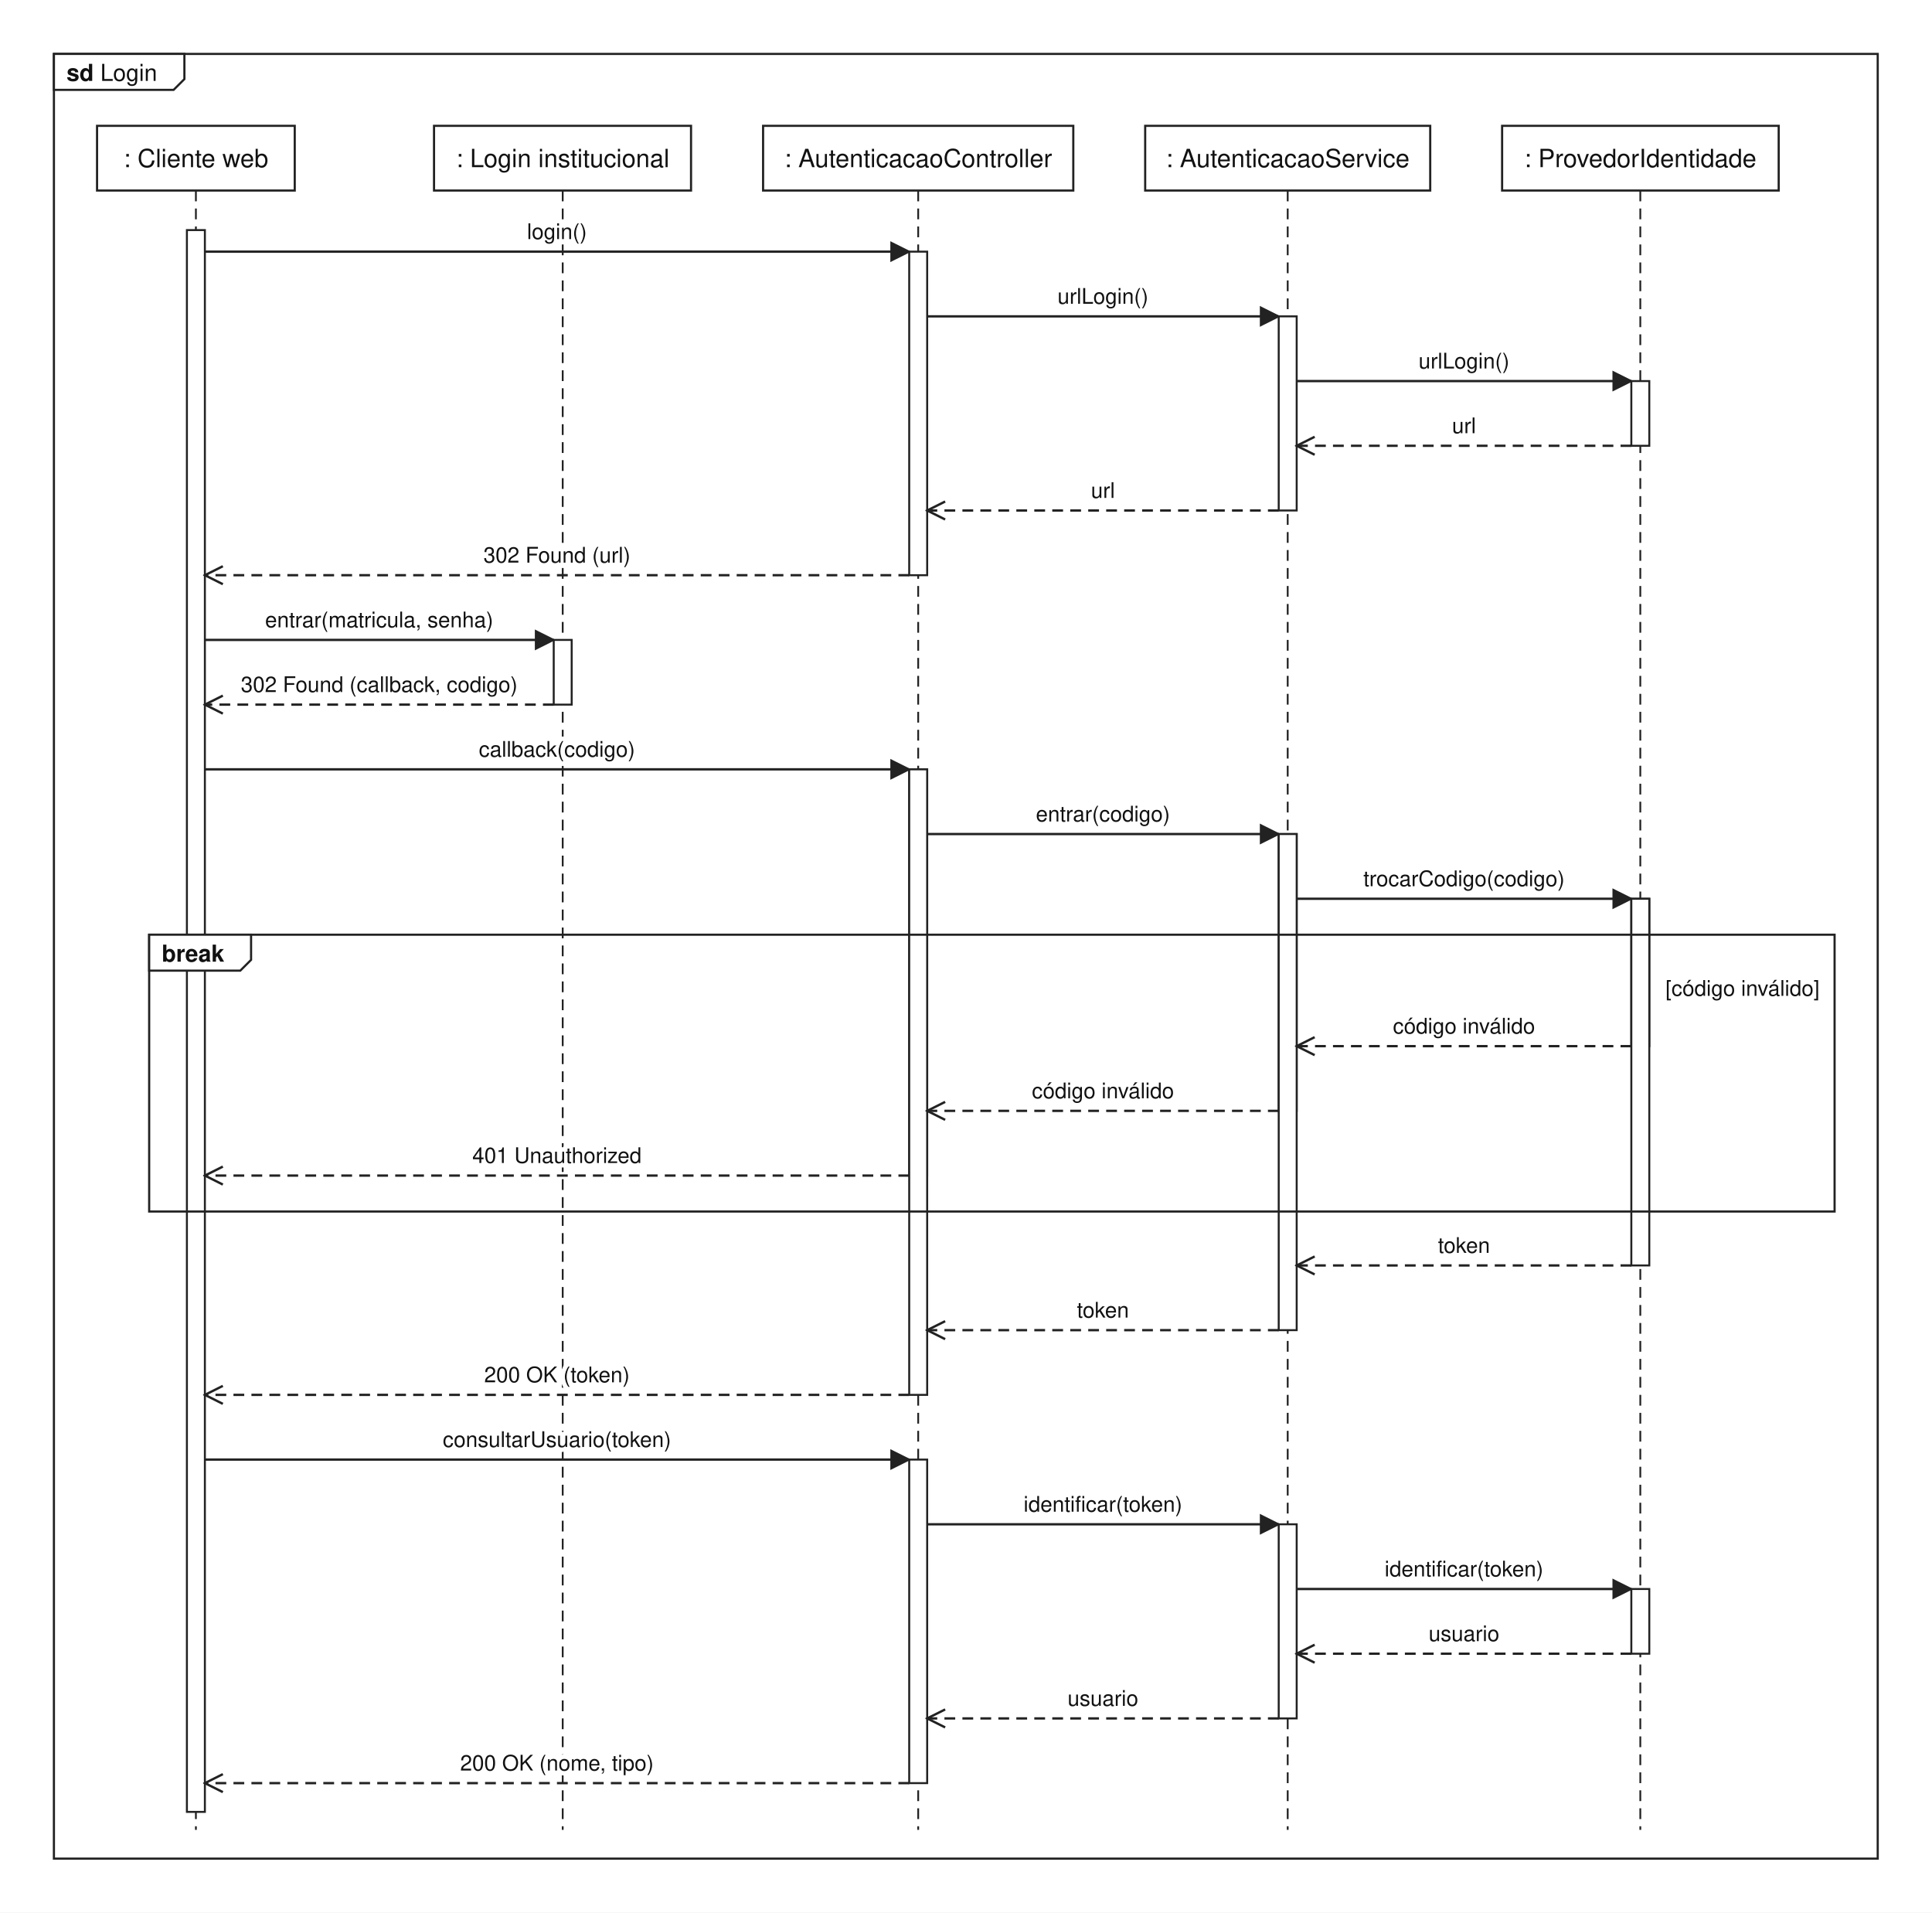
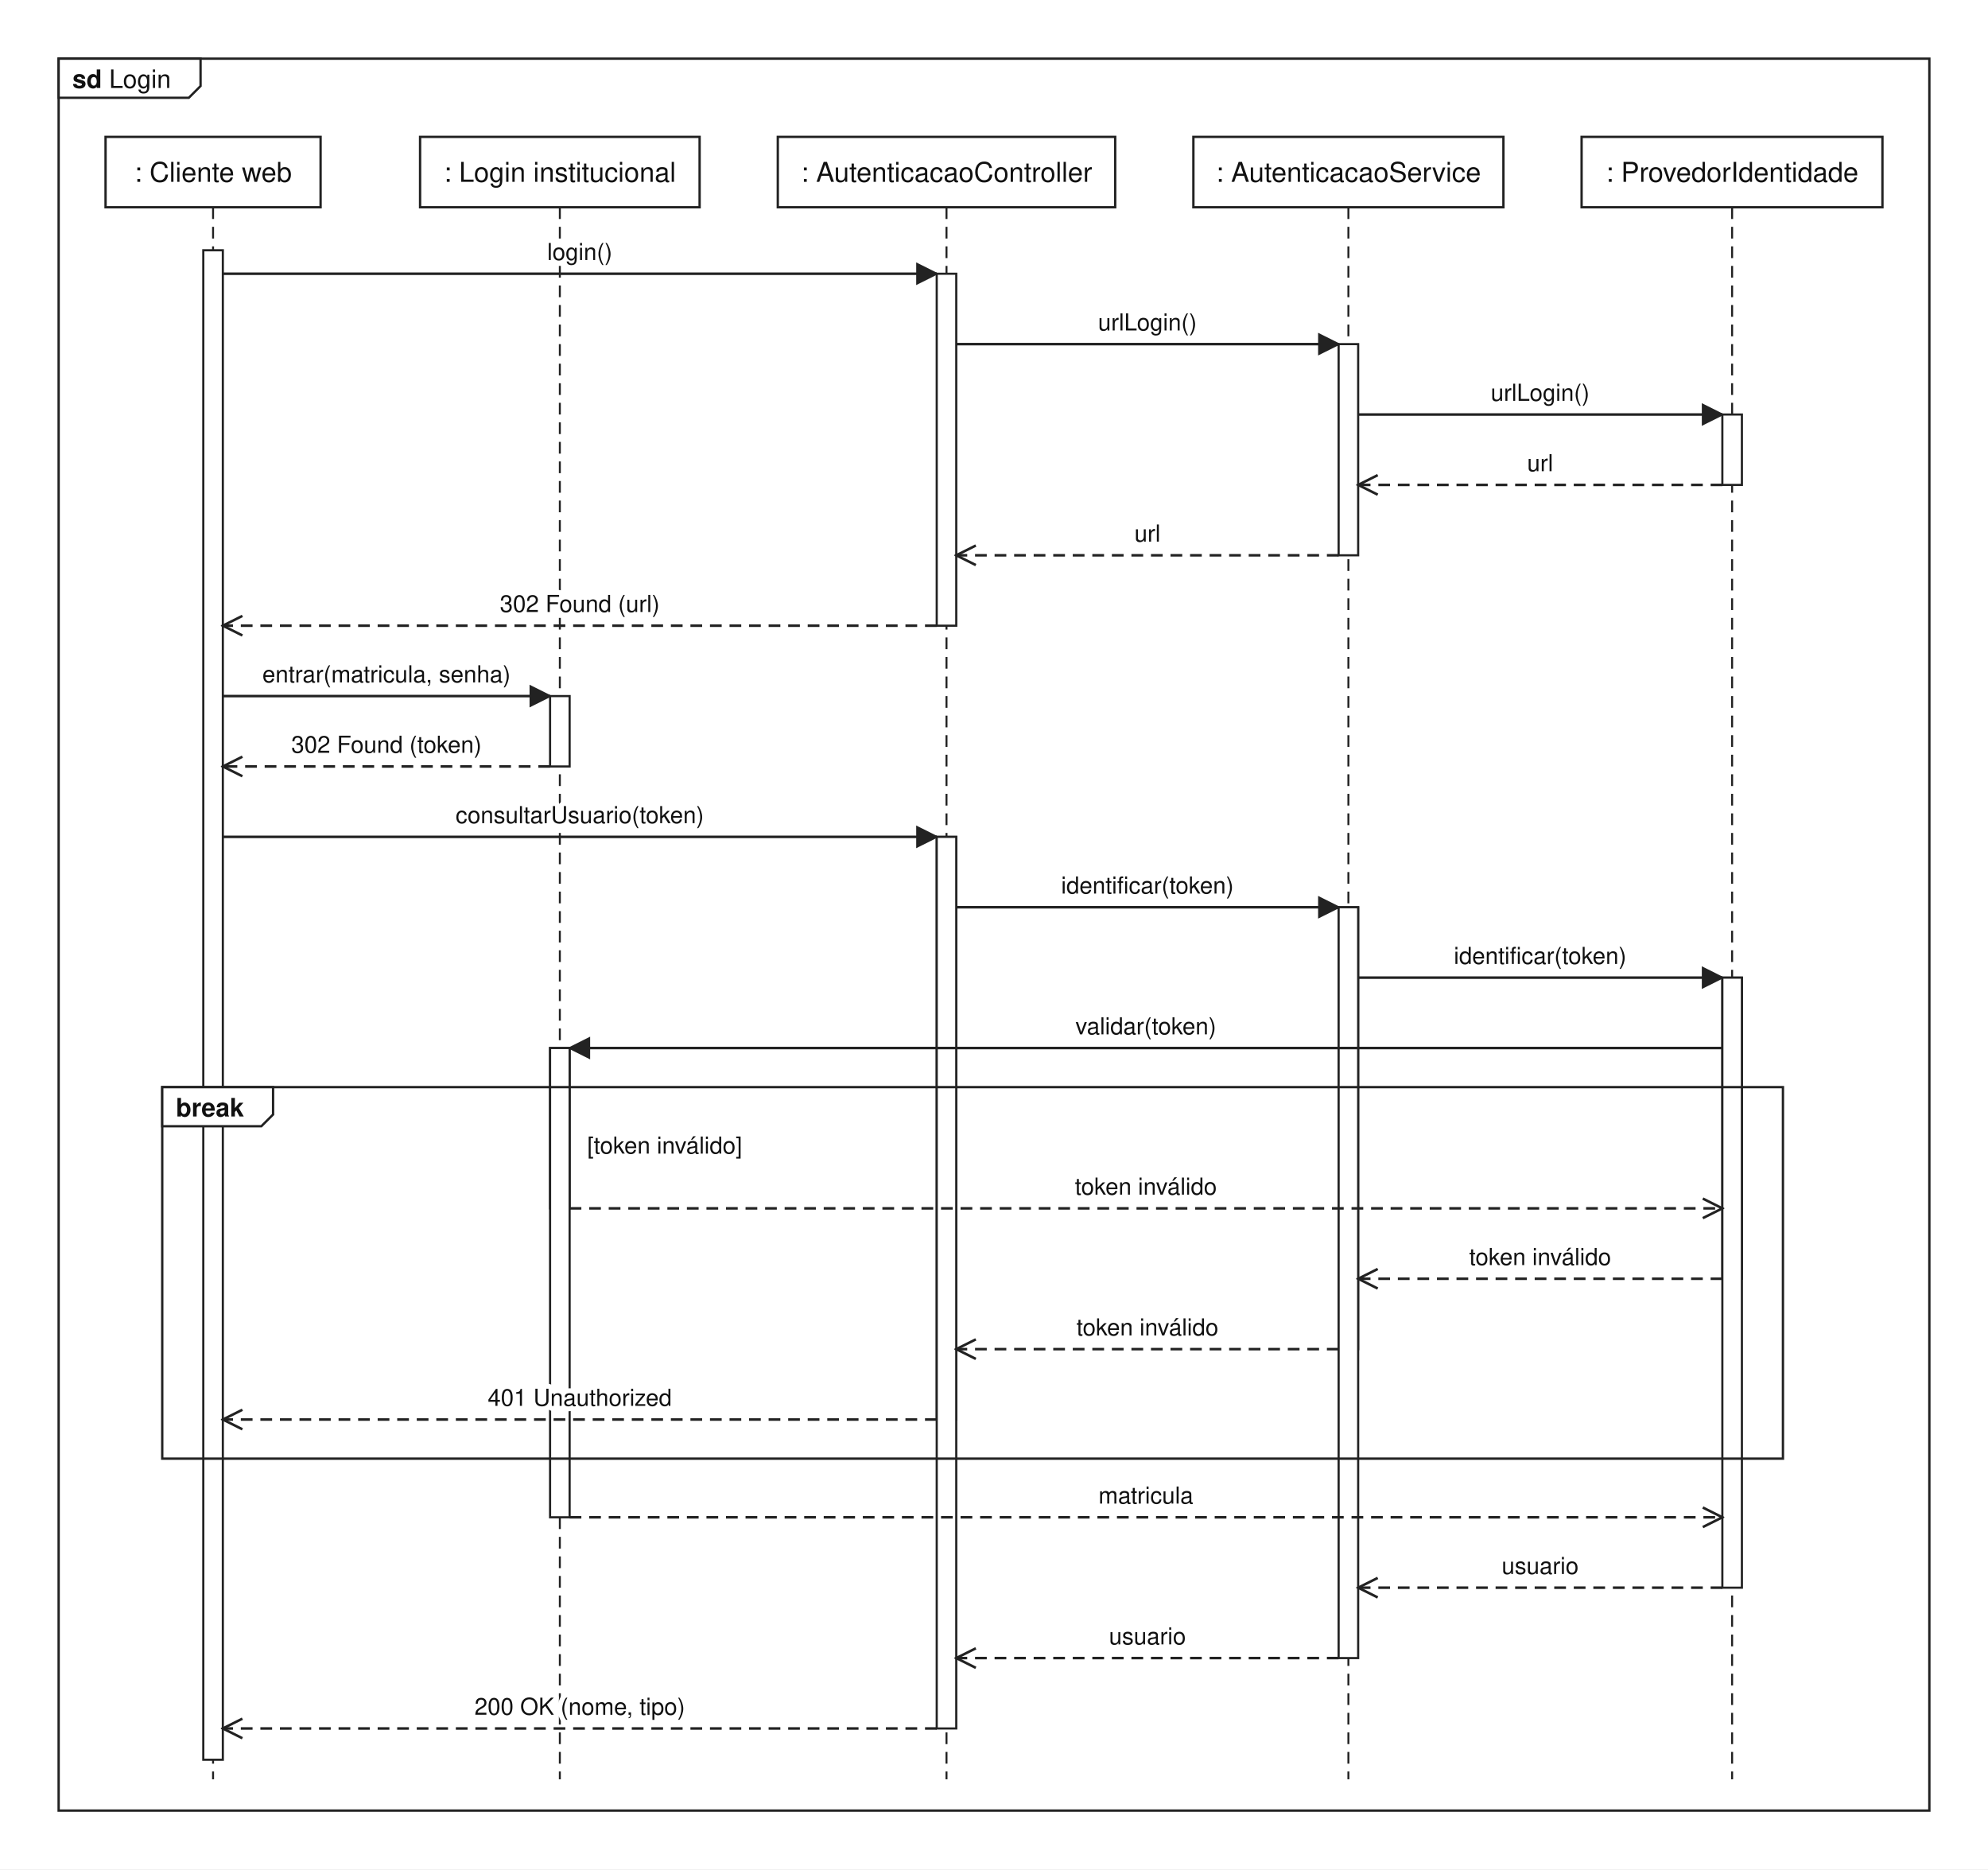
- <svg xmlns="http://www.w3.org/2000/svg" width="1075" height="1064" viewBox="0 0 1075 1064" font-family="Helvetica, Arial, 'Liberation Sans', sans-serif">
+ <svg xmlns="http://www.w3.org/2000/svg" width="1017" height="956" viewBox="0 0 1017 956" font-family="Helvetica, Arial, 'Liberation Sans', sans-serif">
  <defs>
    <marker id="seta" viewBox="0 0 12 12" refX="11" refY="6" markerWidth="12" markerHeight="12" orient="auto-start-reverse" markerUnits="userSpaceOnUse">
      <path d="M1,1 L11,6 L1,11" fill="none" stroke="#222" stroke-width="1.3" />
    </marker>
    <marker id="seta_cheia" viewBox="0 0 12 12" refX="11" refY="6" markerWidth="12" markerHeight="12" orient="auto-start-reverse" markerUnits="userSpaceOnUse">
      <path d="M1,1 L11,6 L1,11 Z" fill="#222" stroke="#222" stroke-width="1" />
    </marker>
    <marker id="triangulo" viewBox="0 0 16 16" refX="15" refY="8" markerWidth="16" markerHeight="16" orient="auto-start-reverse" markerUnits="userSpaceOnUse">
      <path d="M1,1 L15,8 L1,15 Z" fill="#fff" stroke="#222" stroke-width="1.3" />
    </marker>
    <marker id="losango" viewBox="0 0 22 12" refX="21" refY="6" markerWidth="22" markerHeight="12" orient="auto-start-reverse" markerUnits="userSpaceOnUse">
      <path d="M1,6 L11,1 L21,6 L11,11 Z" fill="#222" stroke="#222" stroke-width="1.2" />
    </marker>
    <marker id="losango_vazio" viewBox="0 0 22 12" refX="21" refY="6" markerWidth="22" markerHeight="12" orient="auto-start-reverse" markerUnits="userSpaceOnUse">
      <path d="M1,6 L11,1 L21,6 L11,11 Z" fill="#fff" stroke="#222" stroke-width="1.2" />
    </marker>
  </defs>
-   <rect width="1075" height="1064" fill="#fff" />
-   <rect x="30.0" y="30.0" width="1014.8" height="1004.0" fill="none" stroke="#222" stroke-width="1.2" />
+   <rect width="1017" height="956" fill="#fff" />
+   <rect x="30.0" y="30.0" width="957.0" height="896.0" fill="none" stroke="#222" stroke-width="1.2" />
  <path d="M30.0,30.0 H102.6 V44.0 L96.6,50.0 H30.0 Z" fill="#fff" stroke="#222" stroke-width="1.2" />
  <text x="37.0" y="45.0" font-size="13" text-anchor="start" font-weight="bold" font-style="normal" fill="#111">sd</text>
  <text x="55.8" y="45.0" font-size="13" text-anchor="start" font-weight="normal" font-style="normal" fill="#111">Login</text>
-   <line x1="109.0" y1="106.0" x2="109.0" y2="1018.0" stroke="#222" stroke-width="1" stroke-dasharray="6,4" />
-   <line x1="313.1" y1="106.0" x2="313.1" y2="1018.0" stroke="#222" stroke-width="1" stroke-dasharray="6,4" />
-   <line x1="510.9" y1="106.0" x2="510.9" y2="1018.0" stroke="#222" stroke-width="1" stroke-dasharray="6,4" />
-   <line x1="716.5" y1="106.0" x2="716.5" y2="1018.0" stroke="#222" stroke-width="1" stroke-dasharray="6,4" />
-   <line x1="912.7" y1="106.0" x2="912.7" y2="1018.0" stroke="#222" stroke-width="1" stroke-dasharray="6,4" />
+   <line x1="109.0" y1="106.0" x2="109.0" y2="910.0" stroke="#222" stroke-width="1" stroke-dasharray="6,4" />
+   <line x1="286.4" y1="106.0" x2="286.4" y2="910.0" stroke="#222" stroke-width="1" stroke-dasharray="6,4" />
+   <line x1="484.2" y1="106.0" x2="484.2" y2="910.0" stroke="#222" stroke-width="1" stroke-dasharray="6,4" />
+   <line x1="689.8" y1="106.0" x2="689.8" y2="910.0" stroke="#222" stroke-width="1" stroke-dasharray="6,4" />
+   <line x1="886.1" y1="106.0" x2="886.1" y2="910.0" stroke="#222" stroke-width="1" stroke-dasharray="6,4" />
  <rect x="54.0" y="70.0" width="110.0" height="36.0" fill="#fff" stroke="#222" stroke-width="1.2" />
  <text x="109.0" y="93.0" font-size="14" text-anchor="middle" font-weight="normal" font-style="normal" fill="#111">: Cliente web</text>
-   <rect x="241.5" y="70.0" width="143.0" height="36.0" fill="#fff" stroke="#222" stroke-width="1.2" />
-   <text x="313.1" y="93.0" font-size="14" text-anchor="middle" font-weight="normal" font-style="normal" fill="#111">: Login institucional</text>
-   <rect x="424.6" y="70.0" width="172.6" height="36.0" fill="#fff" stroke="#222" stroke-width="1.2" />
-   <text x="510.9" y="93.0" font-size="14" text-anchor="middle" font-weight="normal" font-style="normal" fill="#111">: AutenticacaoController</text>
-   <rect x="637.2" y="70.0" width="158.6" height="36.0" fill="#fff" stroke="#222" stroke-width="1.2" />
-   <text x="716.5" y="93.0" font-size="14" text-anchor="middle" font-weight="normal" font-style="normal" fill="#111">: AutenticacaoService</text>
-   <rect x="835.8" y="70.0" width="153.9" height="36.0" fill="#fff" stroke="#222" stroke-width="1.2" />
-   <text x="912.7" y="93.0" font-size="14" text-anchor="middle" font-weight="normal" font-style="normal" fill="#111">: ProvedorIdentidade</text>
-   <rect x="907.7" y="212.0" width="10.0" height="36.0" fill="#fff" stroke="#222" stroke-width="1.1" />
-   <rect x="711.5" y="176.0" width="10.0" height="108.0" fill="#fff" stroke="#222" stroke-width="1.1" />
-   <rect x="505.9" y="140.0" width="10.0" height="180.0" fill="#fff" stroke="#222" stroke-width="1.1" />
-   <rect x="308.1" y="356.0" width="10.0" height="36.0" fill="#fff" stroke="#222" stroke-width="1.1" />
-   <rect x="907.7" y="500.0" width="10.0" height="82.0" fill="#fff" stroke="#222" stroke-width="1.1" />
-   <rect x="711.5" y="464.0" width="10.0" height="154.0" fill="#fff" stroke="#222" stroke-width="1.1" />
-   <rect x="505.9" y="428.0" width="10.0" height="226.0" fill="#fff" stroke="#222" stroke-width="1.1" />
-   <rect x="907.7" y="500.0" width="10.0" height="204.0" fill="#fff" stroke="#222" stroke-width="1.1" />
-   <rect x="711.5" y="464.0" width="10.0" height="276.0" fill="#fff" stroke="#222" stroke-width="1.1" />
-   <rect x="505.9" y="428.0" width="10.0" height="348.0" fill="#fff" stroke="#222" stroke-width="1.1" />
-   <rect x="907.7" y="884.0" width="10.0" height="36.0" fill="#fff" stroke="#222" stroke-width="1.1" />
-   <rect x="711.5" y="848.0" width="10.0" height="108.0" fill="#fff" stroke="#222" stroke-width="1.1" />
-   <rect x="505.9" y="812.0" width="10.0" height="180.0" fill="#fff" stroke="#222" stroke-width="1.1" />
-   <rect x="104.0" y="128.0" width="10.0" height="880.0" fill="#fff" stroke="#222" stroke-width="1.1" />
-   <rect x="83.0" y="520.0" width="937.8" height="154.0" fill="none" stroke="#222" stroke-width="1.2" />
-   <path d="M83.0,520.0 H139.7 V534.0 L133.7,540.0 H83.0 Z" fill="#fff" stroke="#222" stroke-width="1.2" />
-   <text x="90.0" y="535.0" font-size="13" text-anchor="start" font-weight="bold" font-style="normal" fill="#111">break</text>
-   <text x="926.7" y="554.0" font-size="12" text-anchor="start" stroke="#fff" stroke-width="5" stroke-linejoin="round" paint-order="stroke" font-weight="normal" font-style="normal" fill="#111">[código inválido]</text>
-   <polyline points="114.0,140.0 505.9,140.0" fill="none" stroke="#222" stroke-width="1.3" marker-end="url(#seta_cheia)" />
-   <text x="309.9" y="133.0" font-size="12" text-anchor="middle" stroke="#fff" stroke-width="5" stroke-linejoin="round" paint-order="stroke" font-weight="normal" font-style="normal" fill="#111">login()</text>
-   <polyline points="515.9,176.0 711.5,176.0" fill="none" stroke="#222" stroke-width="1.3" marker-end="url(#seta_cheia)" />
-   <text x="613.7" y="169.0" font-size="12" text-anchor="middle" stroke="#fff" stroke-width="5" stroke-linejoin="round" paint-order="stroke" font-weight="normal" font-style="normal" fill="#111">urlLogin()</text>
-   <polyline points="721.5,212.0 907.7,212.0" fill="none" stroke="#222" stroke-width="1.3" marker-end="url(#seta_cheia)" />
-   <text x="814.6" y="205.0" font-size="12" text-anchor="middle" stroke="#fff" stroke-width="5" stroke-linejoin="round" paint-order="stroke" font-weight="normal" font-style="normal" fill="#111">urlLogin()</text>
-   <polyline points="907.7,248.0 721.5,248.0" fill="none" stroke="#222" stroke-width="1.3" stroke-dasharray="6,4" marker-end="url(#seta)" />
-   <text x="814.6" y="241.0" font-size="12" text-anchor="middle" stroke="#fff" stroke-width="5" stroke-linejoin="round" paint-order="stroke" font-weight="normal" font-style="normal" fill="#111">url</text>
-   <polyline points="711.5,284.0 515.9,284.0" fill="none" stroke="#222" stroke-width="1.3" stroke-dasharray="6,4" marker-end="url(#seta)" />
-   <text x="613.7" y="277.0" font-size="12" text-anchor="middle" stroke="#fff" stroke-width="5" stroke-linejoin="round" paint-order="stroke" font-weight="normal" font-style="normal" fill="#111">url</text>
-   <polyline points="505.9,320.0 114.0,320.0" fill="none" stroke="#222" stroke-width="1.3" stroke-dasharray="6,4" marker-end="url(#seta)" />
-   <text x="309.9" y="313.0" font-size="12" text-anchor="middle" stroke="#fff" stroke-width="5" stroke-linejoin="round" paint-order="stroke" font-weight="normal" font-style="normal" fill="#111">302 Found (url)</text>
-   <polyline points="114.0,356.0 308.1,356.0" fill="none" stroke="#222" stroke-width="1.3" marker-end="url(#seta_cheia)" />
-   <text x="211.0" y="349.0" font-size="12" text-anchor="middle" stroke="#fff" stroke-width="5" stroke-linejoin="round" paint-order="stroke" font-weight="normal" font-style="normal" fill="#111">entrar(matricula, senha)</text>
-   <polyline points="308.1,392.0 114.0,392.0" fill="none" stroke="#222" stroke-width="1.3" stroke-dasharray="6,4" marker-end="url(#seta)" />
-   <text x="211.0" y="385.0" font-size="12" text-anchor="middle" stroke="#fff" stroke-width="5" stroke-linejoin="round" paint-order="stroke" font-weight="normal" font-style="normal" fill="#111">302 Found (callback, codigo)</text>
-   <polyline points="114.0,428.0 505.9,428.0" fill="none" stroke="#222" stroke-width="1.3" marker-end="url(#seta_cheia)" />
-   <text x="309.9" y="421.0" font-size="12" text-anchor="middle" stroke="#fff" stroke-width="5" stroke-linejoin="round" paint-order="stroke" font-weight="normal" font-style="normal" fill="#111">callback(codigo)</text>
-   <polyline points="515.9,464.0 711.5,464.0" fill="none" stroke="#222" stroke-width="1.3" marker-end="url(#seta_cheia)" />
-   <text x="613.7" y="457.0" font-size="12" text-anchor="middle" stroke="#fff" stroke-width="5" stroke-linejoin="round" paint-order="stroke" font-weight="normal" font-style="normal" fill="#111">entrar(codigo)</text>
-   <polyline points="721.5,500.0 907.7,500.0" fill="none" stroke="#222" stroke-width="1.3" marker-end="url(#seta_cheia)" />
-   <text x="814.6" y="493.0" font-size="12" text-anchor="middle" stroke="#fff" stroke-width="5" stroke-linejoin="round" paint-order="stroke" font-weight="normal" font-style="normal" fill="#111">trocarCodigo(codigo)</text>
-   <polyline points="907.7,582.0 721.5,582.0" fill="none" stroke="#222" stroke-width="1.3" stroke-dasharray="6,4" marker-end="url(#seta)" />
-   <text x="814.6" y="575.0" font-size="12" text-anchor="middle" stroke="#fff" stroke-width="5" stroke-linejoin="round" paint-order="stroke" font-weight="normal" font-style="normal" fill="#111">código inválido</text>
-   <polyline points="711.5,618.0 515.9,618.0" fill="none" stroke="#222" stroke-width="1.3" stroke-dasharray="6,4" marker-end="url(#seta)" />
-   <text x="613.7" y="611.0" font-size="12" text-anchor="middle" stroke="#fff" stroke-width="5" stroke-linejoin="round" paint-order="stroke" font-weight="normal" font-style="normal" fill="#111">código inválido</text>
-   <polyline points="505.9,654.0 114.0,654.0" fill="none" stroke="#222" stroke-width="1.3" stroke-dasharray="6,4" marker-end="url(#seta)" />
-   <text x="309.9" y="647.0" font-size="12" text-anchor="middle" stroke="#fff" stroke-width="5" stroke-linejoin="round" paint-order="stroke" font-weight="normal" font-style="normal" fill="#111">401 Unauthorized</text>
-   <polyline points="907.7,704.0 721.5,704.0" fill="none" stroke="#222" stroke-width="1.3" stroke-dasharray="6,4" marker-end="url(#seta)" />
-   <text x="814.6" y="697.0" font-size="12" text-anchor="middle" stroke="#fff" stroke-width="5" stroke-linejoin="round" paint-order="stroke" font-weight="normal" font-style="normal" fill="#111">token</text>
-   <polyline points="711.5,740.0 515.9,740.0" fill="none" stroke="#222" stroke-width="1.3" stroke-dasharray="6,4" marker-end="url(#seta)" />
-   <text x="613.7" y="733.0" font-size="12" text-anchor="middle" stroke="#fff" stroke-width="5" stroke-linejoin="round" paint-order="stroke" font-weight="normal" font-style="normal" fill="#111">token</text>
-   <polyline points="505.9,776.0 114.0,776.0" fill="none" stroke="#222" stroke-width="1.3" stroke-dasharray="6,4" marker-end="url(#seta)" />
-   <text x="309.9" y="769.0" font-size="12" text-anchor="middle" stroke="#fff" stroke-width="5" stroke-linejoin="round" paint-order="stroke" font-weight="normal" font-style="normal" fill="#111">200 OK (token)</text>
-   <polyline points="114.0,812.0 505.9,812.0" fill="none" stroke="#222" stroke-width="1.3" marker-end="url(#seta_cheia)" />
-   <text x="309.9" y="805.0" font-size="12" text-anchor="middle" stroke="#fff" stroke-width="5" stroke-linejoin="round" paint-order="stroke" font-weight="normal" font-style="normal" fill="#111">consultarUsuario(token)</text>
-   <polyline points="515.9,848.0 711.5,848.0" fill="none" stroke="#222" stroke-width="1.3" marker-end="url(#seta_cheia)" />
-   <text x="613.7" y="841.0" font-size="12" text-anchor="middle" stroke="#fff" stroke-width="5" stroke-linejoin="round" paint-order="stroke" font-weight="normal" font-style="normal" fill="#111">identificar(token)</text>
-   <polyline points="721.5,884.0 907.7,884.0" fill="none" stroke="#222" stroke-width="1.3" marker-end="url(#seta_cheia)" />
-   <text x="814.6" y="877.0" font-size="12" text-anchor="middle" stroke="#fff" stroke-width="5" stroke-linejoin="round" paint-order="stroke" font-weight="normal" font-style="normal" fill="#111">identificar(token)</text>
-   <polyline points="907.7,920.0 721.5,920.0" fill="none" stroke="#222" stroke-width="1.3" stroke-dasharray="6,4" marker-end="url(#seta)" />
-   <text x="814.6" y="913.0" font-size="12" text-anchor="middle" stroke="#fff" stroke-width="5" stroke-linejoin="round" paint-order="stroke" font-weight="normal" font-style="normal" fill="#111">usuario</text>
-   <polyline points="711.5,956.0 515.9,956.0" fill="none" stroke="#222" stroke-width="1.3" stroke-dasharray="6,4" marker-end="url(#seta)" />
-   <text x="613.7" y="949.0" font-size="12" text-anchor="middle" stroke="#fff" stroke-width="5" stroke-linejoin="round" paint-order="stroke" font-weight="normal" font-style="normal" fill="#111">usuario</text>
-   <polyline points="505.9,992.0 114.0,992.0" fill="none" stroke="#222" stroke-width="1.3" stroke-dasharray="6,4" marker-end="url(#seta)" />
-   <text x="309.9" y="985.0" font-size="12" text-anchor="middle" stroke="#fff" stroke-width="5" stroke-linejoin="round" paint-order="stroke" font-weight="normal" font-style="normal" fill="#111">200 OK (nome, tipo)</text>
+   <rect x="214.9" y="70.0" width="143.0" height="36.0" fill="#fff" stroke="#222" stroke-width="1.2" />
+   <text x="286.4" y="93.0" font-size="14" text-anchor="middle" font-weight="normal" font-style="normal" fill="#111">: Login institucional</text>
+   <rect x="397.9" y="70.0" width="172.6" height="36.0" fill="#fff" stroke="#222" stroke-width="1.2" />
+   <text x="484.2" y="93.0" font-size="14" text-anchor="middle" font-weight="normal" font-style="normal" fill="#111">: AutenticacaoController</text>
+   <rect x="610.5" y="70.0" width="158.6" height="36.0" fill="#fff" stroke="#222" stroke-width="1.2" />
+   <text x="689.8" y="93.0" font-size="14" text-anchor="middle" font-weight="normal" font-style="normal" fill="#111">: AutenticacaoService</text>
+   <rect x="809.1" y="70.0" width="153.9" height="36.0" fill="#fff" stroke="#222" stroke-width="1.2" />
+   <text x="886.1" y="93.0" font-size="14" text-anchor="middle" font-weight="normal" font-style="normal" fill="#111">: ProvedorIdentidade</text>
+   <rect x="881.1" y="212.0" width="10.0" height="36.0" fill="#fff" stroke="#222" stroke-width="1.1" />
+   <rect x="684.8" y="176.0" width="10.0" height="108.0" fill="#fff" stroke="#222" stroke-width="1.1" />
+   <rect x="479.2" y="140.0" width="10.0" height="180.0" fill="#fff" stroke="#222" stroke-width="1.1" />
+   <rect x="281.4" y="356.0" width="10.0" height="36.0" fill="#fff" stroke="#222" stroke-width="1.1" />
+   <rect x="281.4" y="536.0" width="10.0" height="82.0" fill="#fff" stroke="#222" stroke-width="1.1" />
+   <rect x="881.1" y="500.0" width="10.0" height="154.0" fill="#fff" stroke="#222" stroke-width="1.1" />
+   <rect x="684.8" y="464.0" width="10.0" height="226.0" fill="#fff" stroke="#222" stroke-width="1.1" />
+   <rect x="479.2" y="428.0" width="10.0" height="298.0" fill="#fff" stroke="#222" stroke-width="1.1" />
+   <rect x="281.4" y="536.0" width="10.0" height="240.0" fill="#fff" stroke="#222" stroke-width="1.1" />
+   <rect x="881.1" y="500.0" width="10.0" height="312.0" fill="#fff" stroke="#222" stroke-width="1.1" />
+   <rect x="684.8" y="464.0" width="10.0" height="384.0" fill="#fff" stroke="#222" stroke-width="1.1" />
+   <rect x="479.2" y="428.0" width="10.0" height="456.0" fill="#fff" stroke="#222" stroke-width="1.1" />
+   <rect x="104.0" y="128.0" width="10.0" height="772.0" fill="#fff" stroke="#222" stroke-width="1.1" />
+   <rect x="83.0" y="556.0" width="829.1" height="190.0" fill="none" stroke="#222" stroke-width="1.2" />
+   <path d="M83.0,556.0 H139.7 V570.0 L133.7,576.0 H83.0 Z" fill="#fff" stroke="#222" stroke-width="1.2" />
+   <text x="90.0" y="571.0" font-size="13" text-anchor="start" font-weight="bold" font-style="normal" fill="#111">break</text>
+   <text x="300.4" y="590.0" font-size="12" text-anchor="start" stroke="#fff" stroke-width="5" stroke-linejoin="round" paint-order="stroke" font-weight="normal" font-style="normal" fill="#111">[token inválido]</text>
+   <polyline points="114.0,140.0 479.2,140.0" fill="none" stroke="#222" stroke-width="1.3" marker-end="url(#seta_cheia)" />
+   <text x="296.6" y="133.0" font-size="12" text-anchor="middle" stroke="#fff" stroke-width="5" stroke-linejoin="round" paint-order="stroke" font-weight="normal" font-style="normal" fill="#111">login()</text>
+   <polyline points="489.2,176.0 684.8,176.0" fill="none" stroke="#222" stroke-width="1.3" marker-end="url(#seta_cheia)" />
+   <text x="587.0" y="169.0" font-size="12" text-anchor="middle" stroke="#fff" stroke-width="5" stroke-linejoin="round" paint-order="stroke" font-weight="normal" font-style="normal" fill="#111">urlLogin()</text>
+   <polyline points="694.8,212.0 881.1,212.0" fill="none" stroke="#222" stroke-width="1.3" marker-end="url(#seta_cheia)" />
+   <text x="787.9" y="205.0" font-size="12" text-anchor="middle" stroke="#fff" stroke-width="5" stroke-linejoin="round" paint-order="stroke" font-weight="normal" font-style="normal" fill="#111">urlLogin()</text>
+   <polyline points="881.1,248.0 694.8,248.0" fill="none" stroke="#222" stroke-width="1.3" stroke-dasharray="6,4" marker-end="url(#seta)" />
+   <text x="787.9" y="241.0" font-size="12" text-anchor="middle" stroke="#fff" stroke-width="5" stroke-linejoin="round" paint-order="stroke" font-weight="normal" font-style="normal" fill="#111">url</text>
+   <polyline points="684.8,284.0 489.2,284.0" fill="none" stroke="#222" stroke-width="1.3" stroke-dasharray="6,4" marker-end="url(#seta)" />
+   <text x="587.0" y="277.0" font-size="12" text-anchor="middle" stroke="#fff" stroke-width="5" stroke-linejoin="round" paint-order="stroke" font-weight="normal" font-style="normal" fill="#111">url</text>
+   <polyline points="479.2,320.0 114.0,320.0" fill="none" stroke="#222" stroke-width="1.3" stroke-dasharray="6,4" marker-end="url(#seta)" />
+   <text x="296.6" y="313.0" font-size="12" text-anchor="middle" stroke="#fff" stroke-width="5" stroke-linejoin="round" paint-order="stroke" font-weight="normal" font-style="normal" fill="#111">302 Found (url)</text>
+   <polyline points="114.0,356.0 281.4,356.0" fill="none" stroke="#222" stroke-width="1.3" marker-end="url(#seta_cheia)" />
+   <text x="197.7" y="349.0" font-size="12" text-anchor="middle" stroke="#fff" stroke-width="5" stroke-linejoin="round" paint-order="stroke" font-weight="normal" font-style="normal" fill="#111">entrar(matricula, senha)</text>
+   <polyline points="281.4,392.0 114.0,392.0" fill="none" stroke="#222" stroke-width="1.3" stroke-dasharray="6,4" marker-end="url(#seta)" />
+   <text x="197.7" y="385.0" font-size="12" text-anchor="middle" stroke="#fff" stroke-width="5" stroke-linejoin="round" paint-order="stroke" font-weight="normal" font-style="normal" fill="#111">302 Found (token)</text>
+   <polyline points="114.0,428.0 479.2,428.0" fill="none" stroke="#222" stroke-width="1.3" marker-end="url(#seta_cheia)" />
+   <text x="296.6" y="421.0" font-size="12" text-anchor="middle" stroke="#fff" stroke-width="5" stroke-linejoin="round" paint-order="stroke" font-weight="normal" font-style="normal" fill="#111">consultarUsuario(token)</text>
+   <polyline points="489.2,464.0 684.8,464.0" fill="none" stroke="#222" stroke-width="1.3" marker-end="url(#seta_cheia)" />
+   <text x="587.0" y="457.0" font-size="12" text-anchor="middle" stroke="#fff" stroke-width="5" stroke-linejoin="round" paint-order="stroke" font-weight="normal" font-style="normal" fill="#111">identificar(token)</text>
+   <polyline points="694.8,500.0 881.1,500.0" fill="none" stroke="#222" stroke-width="1.3" marker-end="url(#seta_cheia)" />
+   <text x="787.9" y="493.0" font-size="12" text-anchor="middle" stroke="#fff" stroke-width="5" stroke-linejoin="round" paint-order="stroke" font-weight="normal" font-style="normal" fill="#111">identificar(token)</text>
+   <polyline points="881.1,536.0 291.4,536.0" fill="none" stroke="#222" stroke-width="1.3" marker-end="url(#seta_cheia)" />
+   <text x="586.2" y="529.0" font-size="12" text-anchor="middle" stroke="#fff" stroke-width="5" stroke-linejoin="round" paint-order="stroke" font-weight="normal" font-style="normal" fill="#111">validar(token)</text>
+   <polyline points="291.4,618.0 881.1,618.0" fill="none" stroke="#222" stroke-width="1.3" stroke-dasharray="6,4" marker-end="url(#seta)" />
+   <text x="586.2" y="611.0" font-size="12" text-anchor="middle" stroke="#fff" stroke-width="5" stroke-linejoin="round" paint-order="stroke" font-weight="normal" font-style="normal" fill="#111">token inválido</text>
+   <polyline points="881.1,654.0 694.8,654.0" fill="none" stroke="#222" stroke-width="1.3" stroke-dasharray="6,4" marker-end="url(#seta)" />
+   <text x="787.9" y="647.0" font-size="12" text-anchor="middle" stroke="#fff" stroke-width="5" stroke-linejoin="round" paint-order="stroke" font-weight="normal" font-style="normal" fill="#111">token inválido</text>
+   <polyline points="684.8,690.0 489.2,690.0" fill="none" stroke="#222" stroke-width="1.3" stroke-dasharray="6,4" marker-end="url(#seta)" />
+   <text x="587.0" y="683.0" font-size="12" text-anchor="middle" stroke="#fff" stroke-width="5" stroke-linejoin="round" paint-order="stroke" font-weight="normal" font-style="normal" fill="#111">token inválido</text>
+   <polyline points="479.2,726.0 114.0,726.0" fill="none" stroke="#222" stroke-width="1.3" stroke-dasharray="6,4" marker-end="url(#seta)" />
+   <text x="296.6" y="719.0" font-size="12" text-anchor="middle" stroke="#fff" stroke-width="5" stroke-linejoin="round" paint-order="stroke" font-weight="normal" font-style="normal" fill="#111">401 Unauthorized</text>
+   <polyline points="291.4,776.0 881.1,776.0" fill="none" stroke="#222" stroke-width="1.3" stroke-dasharray="6,4" marker-end="url(#seta)" />
+   <text x="586.2" y="769.0" font-size="12" text-anchor="middle" stroke="#fff" stroke-width="5" stroke-linejoin="round" paint-order="stroke" font-weight="normal" font-style="normal" fill="#111">matricula</text>
+   <polyline points="881.1,812.0 694.8,812.0" fill="none" stroke="#222" stroke-width="1.3" stroke-dasharray="6,4" marker-end="url(#seta)" />
+   <text x="787.9" y="805.0" font-size="12" text-anchor="middle" stroke="#fff" stroke-width="5" stroke-linejoin="round" paint-order="stroke" font-weight="normal" font-style="normal" fill="#111">usuario</text>
+   <polyline points="684.8,848.0 489.2,848.0" fill="none" stroke="#222" stroke-width="1.3" stroke-dasharray="6,4" marker-end="url(#seta)" />
+   <text x="587.0" y="841.0" font-size="12" text-anchor="middle" stroke="#fff" stroke-width="5" stroke-linejoin="round" paint-order="stroke" font-weight="normal" font-style="normal" fill="#111">usuario</text>
+   <polyline points="479.2,884.0 114.0,884.0" fill="none" stroke="#222" stroke-width="1.3" stroke-dasharray="6,4" marker-end="url(#seta)" />
+   <text x="296.6" y="877.0" font-size="12" text-anchor="middle" stroke="#fff" stroke-width="5" stroke-linejoin="round" paint-order="stroke" font-weight="normal" font-style="normal" fill="#111">200 OK (nome, tipo)</text>
</svg>
